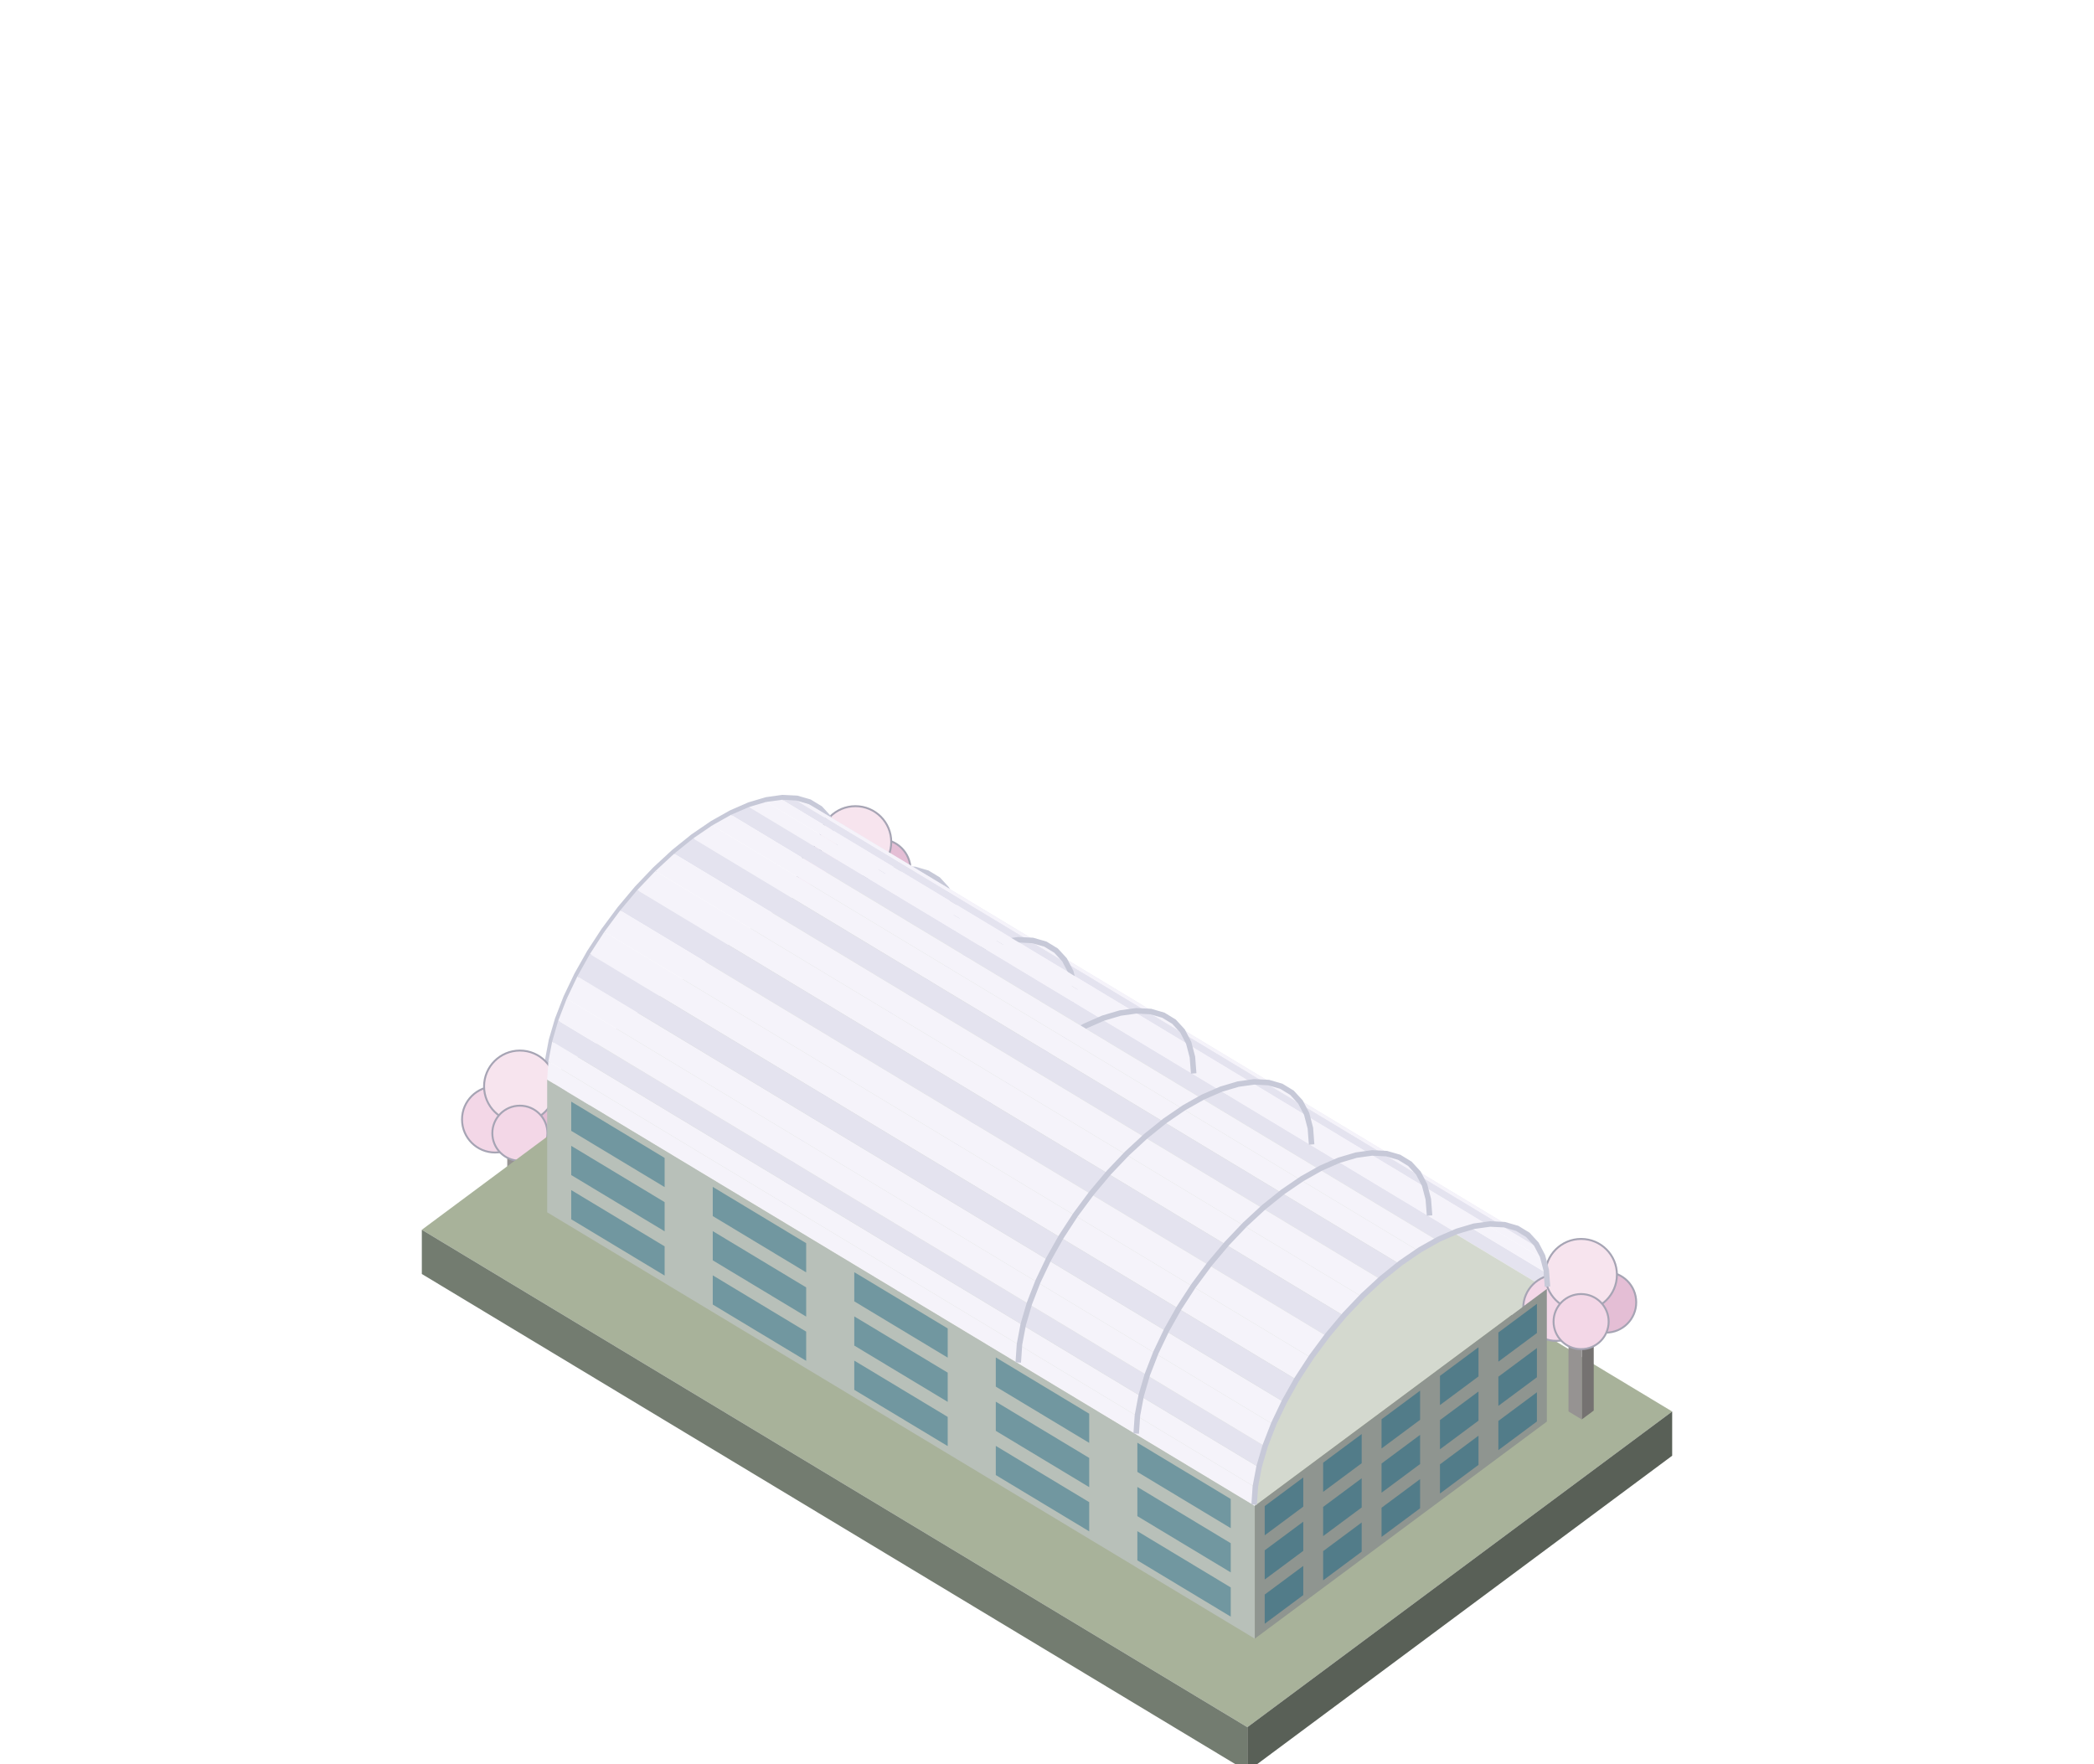
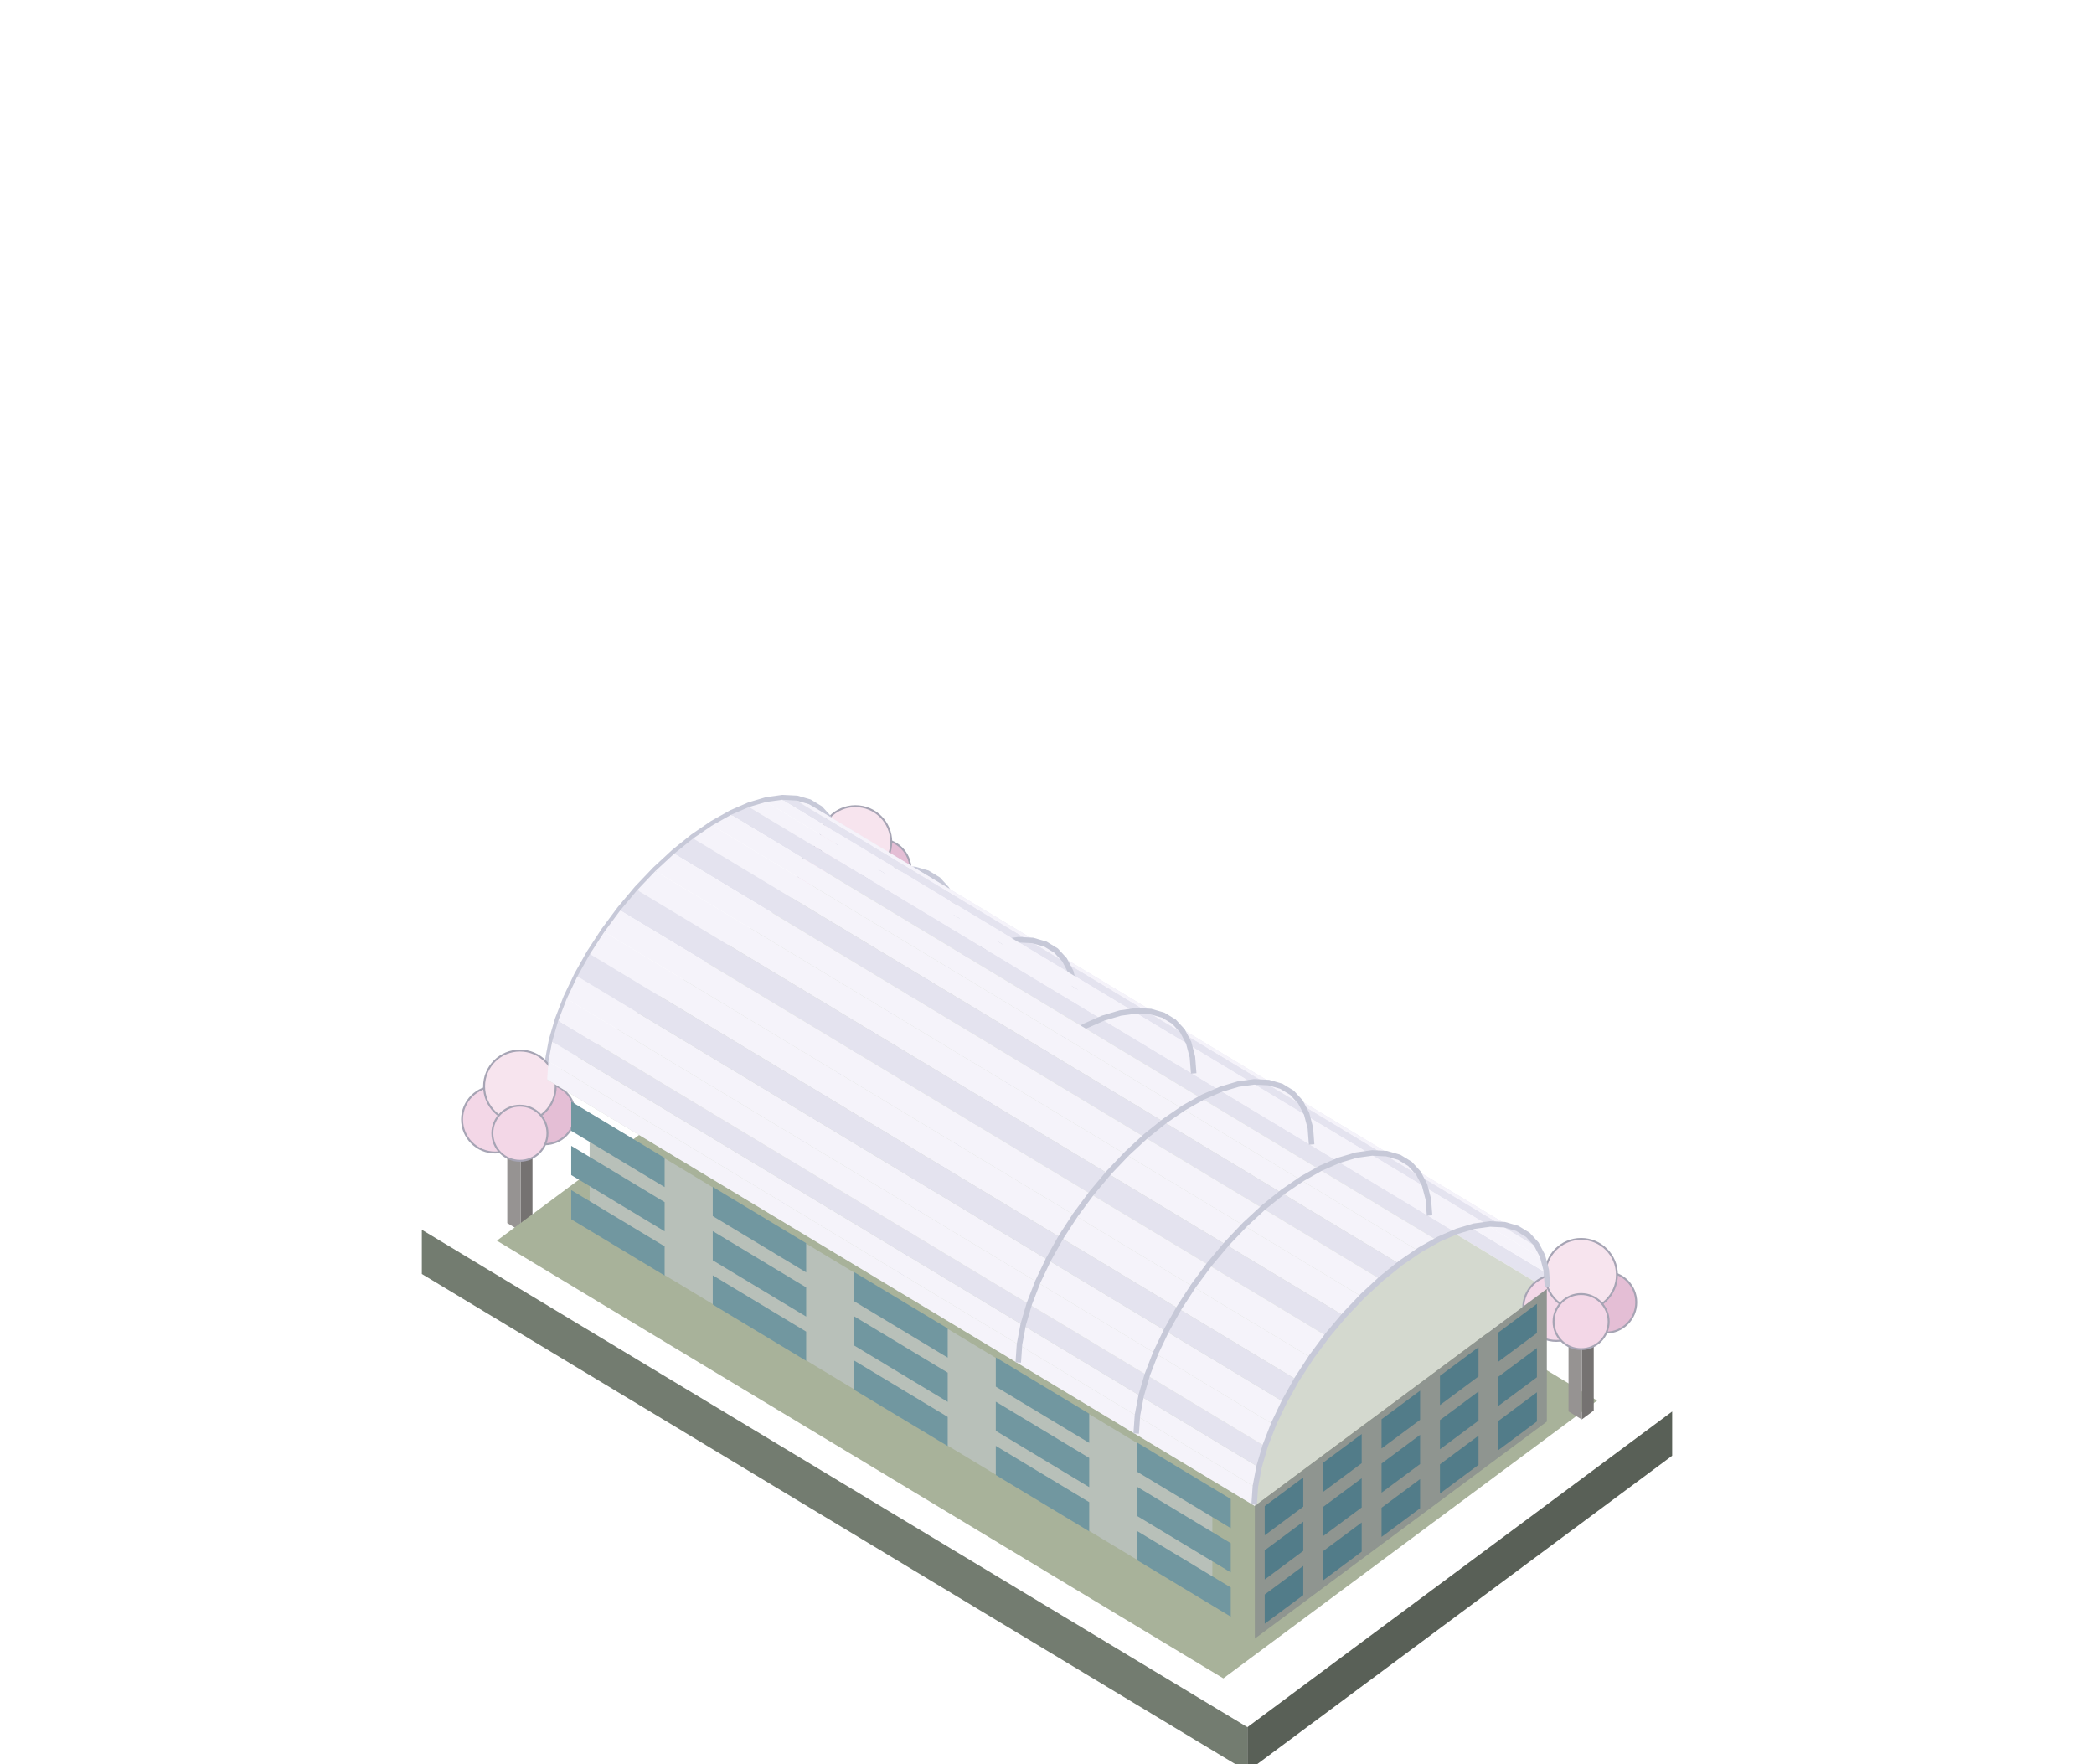
<svg xmlns="http://www.w3.org/2000/svg" width="760" height="640" viewBox="0 0 760 640">
  <polygon points="315.04,354.89 310.71,358.11 310.71,330.02 315.04,326.79" fill="#757271" stroke="none" stroke-width="0" stroke-linejoin="round" />
  <polygon points="310.71,358.11 305.89,355.21 305.89,327.12 310.71,330.02" fill="#969392" stroke="none" stroke-width="0" stroke-linejoin="round" />
  <polygon points="310.71,330.02 305.89,327.12 310.23,323.89 315.04,326.79" fill="#aaa0a1" stroke="none" stroke-width="0" stroke-linejoin="round" />
  <circle cx="301.47" cy="317.59" r="12" fill="#f3d7e7" stroke="#a6a4b4" stroke-width=".7" />
  <circle cx="319.47" cy="315.59" r="11" fill="#e4bed5" stroke="#a6a4b4" stroke-width=".7" />
  <circle cx="310.47" cy="305.59" r="13" fill="#f7e4ee" stroke="#a6a4b4" stroke-width=".7" />
  <circle cx="310.47" cy="322.59" r="10" fill="#f3d7e7" stroke="#a6a4b4" stroke-width=".7" />
  <polygon points="193.26,443.59 188.93,446.81 188.93,418.72 193.26,415.50" fill="#757271" stroke="none" stroke-width="0" stroke-linejoin="round" />
  <polygon points="188.93,446.81 184.11,443.91 184.11,415.82 188.93,418.72" fill="#969392" stroke="none" stroke-width="0" stroke-linejoin="round" />
  <polygon points="188.93,418.72 184.11,415.82 188.45,412.59 193.26,415.50" fill="#aaa0a1" stroke="none" stroke-width="0" stroke-linejoin="round" />
  <polyline points="304.82,312.22 304.37,306.27 303.01,301.10 300.77,296.80 297.69,293.44 293.82,291.08 289.23,289.75 283.99,289.49 278.20,290.30 271.96,292.15 265.36,295.03 258.53,298.87 251.58,303.62 244.64,309.20 237.81,315.51 231.21,322.43 224.97,329.86 219.18,337.66 213.94,345.70 209.35,353.85 205.48,361.96 202.40,369.90 200.16,377.53 198.80,384.72 198.35,391.34" fill="none" stroke="#c7c9d8" stroke-width="2" />
  <circle cx="179.69" cy="406.29" r="12" fill="#f3d7e7" stroke="#a6a4b4" stroke-width=".7" />
  <circle cx="197.69" cy="404.29" r="11" fill="#e4bed5" stroke="#a6a4b4" stroke-width=".7" />
  <circle cx="188.69" cy="394.29" r="13" fill="#f7e4ee" stroke="#a6a4b4" stroke-width=".7" />
  <circle cx="188.69" cy="411.29" r="10" fill="#f3d7e7" stroke="#a6a4b4" stroke-width=".7" />
-   <polygon points="452.73,626.86 153.10,446.33 307.27,331.76 606.90,512.29" fill="#a8b29a" stroke="none" stroke-width="0" stroke-linejoin="round" />
+   <polygon points="444.00,609.15 180.33,450.29 316.00,349.47 579.67,508.33" fill="#a8b29a" stroke="none" stroke-width="0" stroke-linejoin="round" />
  <polygon points="561.41,467.80 560.96,461.86 304.13,307.12 304.58,313.07" fill="#e4e3ef" stroke="none" stroke-width="0" stroke-linejoin="round" />
  <polygon points="560.96,461.86 559.60,456.68 302.77,301.94 304.13,307.12" fill="#f5f3fa" stroke="none" stroke-width="0" stroke-linejoin="round" />
  <polygon points="559.60,456.68 557.38,452.37 300.55,297.64 302.77,301.94" fill="#f5f3fa" stroke="none" stroke-width="0" stroke-linejoin="round" />
  <polyline points="347.63,338.01 347.17,332.06 345.81,326.89 343.57,322.59 340.49,319.23 336.62,316.87 332.03,315.54 326.80,315.28 321.01,316.09 314.76,317.94 308.17,320.82 301.34,324.66 294.39,329.41 287.44,334.99 280.61,341.29 274.02,348.22 267.77,355.65 261.98,363.45 256.75,371.49 252.15,379.64 248.29,387.75 245.21,395.69 242.97,403.32 241.61,410.51 241.15,417.13" fill="none" stroke="#c7c9d8" stroke-width="2" />
  <polygon points="557.38,452.37 554.31,449.00 297.48,294.26 300.55,297.64" fill="#e4e3ef" stroke="none" stroke-width="0" stroke-linejoin="round" />
  <polygon points="554.31,449.00 550.46,446.63 293.63,291.89 297.48,294.26" fill="#f5f3fa" stroke="none" stroke-width="0" stroke-linejoin="round" />
  <polygon points="550.46,446.63 545.89,445.29 289.06,290.55 293.63,291.89" fill="#f5f3fa" stroke="none" stroke-width="0" stroke-linejoin="round" />
  <polygon points="455.42,546.57 198.59,391.83 304.58,313.07 561.41,467.80" fill="#d4d9cf" stroke="none" stroke-width="0" stroke-linejoin="round" />
  <polygon points="545.89,445.29 540.68,445.01 283.85,290.27 289.06,290.55" fill="#e4e3ef" stroke="none" stroke-width="0" stroke-linejoin="round" />
  <polyline points="390.43,363.80 389.98,357.85 388.62,352.68 386.38,348.38 383.30,345.02 379.43,342.66 374.84,341.33 369.60,341.07 363.81,341.87 357.57,343.73 350.97,346.61 344.14,350.45 337.19,355.20 330.25,360.78 323.42,367.08 316.82,374.01 310.58,381.44 304.79,389.24 299.55,397.28 294.96,405.43 291.09,413.54 288.01,421.48 285.77,429.11 284.41,436.30 283.96,442.92" fill="none" stroke="#c7c9d8" stroke-width="2" />
  <polygon points="578.43,511.95 574.09,515.17 574.09,487.08 578.43,483.86" fill="#757271" stroke="none" stroke-width="0" stroke-linejoin="round" />
  <polygon points="574.09,515.17 569.28,512.27 569.28,484.18 574.09,487.08" fill="#969392" stroke="none" stroke-width="0" stroke-linejoin="round" />
  <polygon points="540.68,445.01 534.91,445.79 278.08,291.05 283.85,290.27" fill="#f5f3fa" stroke="none" stroke-width="0" stroke-linejoin="round" />
  <polygon points="452.73,642.91 153.10,462.38 153.10,446.33 452.73,626.86" fill="#737c70" stroke="none" stroke-width="0" stroke-linejoin="round" />
  <polygon points="534.91,445.79 528.70,447.63 271.86,292.89 278.08,291.05" fill="#f5f3fa" stroke="none" stroke-width="0" stroke-linejoin="round" />
  <polygon points="574.09,487.08 569.28,484.18 573.61,480.96 578.43,483.86" fill="#aaa0a1" stroke="none" stroke-width="0" stroke-linejoin="round" />
-   <polygon points="455.42,594.73 198.59,439.99 198.59,391.83 455.42,546.57" fill="#b8c0b9" stroke="none" stroke-width="0" stroke-linejoin="round" />
+   <polygon points="440.01,582.56 214.00,446.38 214.00,404.00 440.01,540.18" fill="#b8c0b9" stroke="none" stroke-width="0" stroke-linejoin="round" />
  <polygon points="446.69,586.74 412.79,566.31 412.79,555.72 446.69,576.14" fill="#7197a0" stroke="none" stroke-width="0" stroke-linejoin="round" />
  <polygon points="395.32,555.79 361.42,535.36 361.42,524.77 395.32,545.19" fill="#7197a0" stroke="none" stroke-width="0" stroke-linejoin="round" />
  <polygon points="343.96,524.84 310.05,504.42 310.05,493.82 343.96,514.25" fill="#7197a0" stroke="none" stroke-width="0" stroke-linejoin="round" />
  <polygon points="292.59,493.89 258.69,473.47 258.69,462.87 292.59,483.30" fill="#7197a0" stroke="none" stroke-width="0" stroke-linejoin="round" />
  <polygon points="241.22,462.95 207.32,442.52 207.32,431.93 241.22,452.35" fill="#7197a0" stroke="none" stroke-width="0" stroke-linejoin="round" />
  <polygon points="446.69,570.68 412.79,550.26 412.79,539.66 446.69,560.09" fill="#7197a0" stroke="none" stroke-width="0" stroke-linejoin="round" />
  <polygon points="395.32,539.74 361.42,519.31 361.42,508.72 395.32,529.14" fill="#7197a0" stroke="none" stroke-width="0" stroke-linejoin="round" />
  <polygon points="343.96,508.79 310.05,488.36 310.05,477.77 343.96,498.19" fill="#7197a0" stroke="none" stroke-width="0" stroke-linejoin="round" />
  <polygon points="292.59,477.84 258.69,457.42 258.69,446.82 292.59,467.25" fill="#7197a0" stroke="none" stroke-width="0" stroke-linejoin="round" />
  <polygon points="241.22,446.89 207.32,426.47 207.32,415.87 241.22,436.30" fill="#7197a0" stroke="none" stroke-width="0" stroke-linejoin="round" />
  <polygon points="446.69,554.63 412.79,534.21 412.79,523.61 446.69,544.04" fill="#7197a0" stroke="none" stroke-width="0" stroke-linejoin="round" />
  <polygon points="395.32,523.68 361.42,503.26 361.42,492.66 395.32,513.09" fill="#7197a0" stroke="none" stroke-width="0" stroke-linejoin="round" />
  <polygon points="343.96,492.74 310.05,472.31 310.05,461.72 343.96,482.14" fill="#7197a0" stroke="none" stroke-width="0" stroke-linejoin="round" />
  <polygon points="292.59,461.79 258.69,441.36 258.69,430.77 292.59,451.20" fill="#7197a0" stroke="none" stroke-width="0" stroke-linejoin="round" />
  <polygon points="241.22,430.84 207.32,410.42 207.32,399.82 241.22,420.25" fill="#7197a0" stroke="none" stroke-width="0" stroke-linejoin="round" />
  <polygon points="528.70,447.63 522.13,450.48 265.30,295.74 271.86,292.89" fill="#e4e3ef" stroke="none" stroke-width="0" stroke-linejoin="round" />
  <circle cx="564.85" cy="474.66" r="12" fill="#f3d7e7" stroke="#a6a4b4" stroke-width=".7" />
  <circle cx="582.85" cy="472.66" r="11" fill="#e4bed5" stroke="#a6a4b4" stroke-width=".7" />
  <circle cx="573.85" cy="462.66" r="13" fill="#f7e4ee" stroke="#a6a4b4" stroke-width=".7" />
  <circle cx="573.85" cy="479.66" r="10" fill="#f3d7e7" stroke="#a6a4b4" stroke-width=".7" />
  <polyline points="433.24,389.59 432.78,383.64 431.42,378.47 429.18,374.17 426.10,370.81 422.23,368.45 417.64,367.12 412.41,366.86 406.62,367.66 400.37,369.52 393.78,372.40 386.95,376.24 380.00,380.99 373.05,386.57 366.22,392.87 359.63,399.80 353.38,407.23 347.59,415.03 342.36,423.07 337.77,431.22 333.90,439.33 330.82,447.27 328.58,454.90 327.22,462.09 326.76,468.71" fill="none" stroke="#c7c9d8" stroke-width="2" />
  <polygon points="522.13,450.48 515.33,454.30 258.50,299.57 265.30,295.74" fill="#f5f3fa" stroke="none" stroke-width="0" stroke-linejoin="round" />
  <polygon points="515.33,454.30 508.42,459.03 251.58,304.29 258.50,299.57" fill="#f5f3fa" stroke="none" stroke-width="0" stroke-linejoin="round" />
  <polygon points="508.42,459.03 501.50,464.58 244.67,309.85 251.58,304.29" fill="#e4e3ef" stroke="none" stroke-width="0" stroke-linejoin="round" />
  <polygon points="455.87,539.95 455.42,546.57 198.59,391.83 199.04,385.21" fill="#f5f3fa" stroke="none" stroke-width="0" stroke-linejoin="round" />
  <polygon points="606.90,528.34 452.73,642.91 452.73,626.86 606.90,512.29" fill="#596057" stroke="none" stroke-width="0" stroke-linejoin="round" />
  <polygon points="501.50,464.58 494.70,470.87 237.87,316.13 244.67,309.85" fill="#f5f3fa" stroke="none" stroke-width="0" stroke-linejoin="round" />
  <polygon points="457.23,532.76 455.87,539.95 199.04,385.21 200.40,378.03" fill="#f5f3fa" stroke="none" stroke-width="0" stroke-linejoin="round" />
  <polygon points="494.70,470.87 488.14,477.77 231.30,323.03 237.87,316.13" fill="#f5f3fa" stroke="none" stroke-width="0" stroke-linejoin="round" />
  <polygon points="459.45,525.14 457.23,532.76 200.40,378.03 202.62,370.41" fill="#e4e3ef" stroke="none" stroke-width="0" stroke-linejoin="round" />
  <polygon points="488.14,477.77 481.92,485.17 225.09,330.44 231.30,323.03" fill="#e4e3ef" stroke="none" stroke-width="0" stroke-linejoin="round" />
  <polygon points="462.52,517.22 459.45,525.14 202.62,370.41 205.69,362.48" fill="#f5f3fa" stroke="none" stroke-width="0" stroke-linejoin="round" />
  <polygon points="481.92,485.17 476.15,492.96 219.32,338.22 225.09,330.44" fill="#f5f3fa" stroke="none" stroke-width="0" stroke-linejoin="round" />
  <polygon points="466.37,509.12 462.52,517.22 205.69,362.48 209.54,354.38" fill="#f5f3fa" stroke="none" stroke-width="0" stroke-linejoin="round" />
  <polygon points="476.15,492.96 470.94,500.98 214.11,346.25 219.32,338.22" fill="#f5f3fa" stroke="none" stroke-width="0" stroke-linejoin="round" />
  <polygon points="470.94,500.98 466.37,509.12 209.54,354.38 214.11,346.25" fill="#e4e3ef" stroke="none" stroke-width="0" stroke-linejoin="round" />
  <polyline points="476.04,415.38 475.59,409.43 474.23,404.26 471.99,399.96 468.91,396.60 465.04,394.24 460.45,392.91 455.21,392.65 449.42,393.45 443.18,395.31 436.58,398.18 429.75,402.03 422.81,406.78 415.86,412.36 409.03,418.66 402.43,425.59 396.19,433.02 390.40,440.82 385.16,448.86 380.57,457.01 376.70,465.12 373.62,473.06 371.38,480.69 370.02,487.88 369.57,494.50" fill="none" stroke="#c7c9d8" stroke-width="2" />
  <polygon points="561.41,515.96 455.42,594.73 455.42,546.57 561.41,467.80" fill="#8f9590" stroke="none" stroke-width="0" stroke-linejoin="round" />
  <polygon points="557.81,515.91 543.82,526.31 543.82,515.71 557.81,505.31" fill="#527c89" stroke="none" stroke-width="0" stroke-linejoin="round" />
  <polygon points="536.61,531.66 522.62,542.06 522.62,531.47 536.61,521.07" fill="#527c89" stroke="none" stroke-width="0" stroke-linejoin="round" />
  <polygon points="515.41,547.42 501.42,557.81 501.42,547.22 515.41,536.82" fill="#527c89" stroke="none" stroke-width="0" stroke-linejoin="round" />
  <polygon points="494.21,563.17 480.22,573.57 480.22,562.97 494.21,552.57" fill="#527c89" stroke="none" stroke-width="0" stroke-linejoin="round" />
  <polygon points="473.01,578.92 459.02,589.32 459.02,578.72 473.01,568.33" fill="#527c89" stroke="none" stroke-width="0" stroke-linejoin="round" />
  <polygon points="557.81,499.86 543.82,510.25 543.82,499.66 557.81,489.26" fill="#527c89" stroke="none" stroke-width="0" stroke-linejoin="round" />
  <polygon points="536.61,515.61 522.62,526.01 522.62,515.41 536.61,505.02" fill="#527c89" stroke="none" stroke-width="0" stroke-linejoin="round" />
  <polygon points="515.41,531.36 501.42,541.76 501.42,531.17 515.41,520.77" fill="#527c89" stroke="none" stroke-width="0" stroke-linejoin="round" />
  <polygon points="494.21,547.12 480.22,557.51 480.22,546.92 494.21,536.52" fill="#527c89" stroke="none" stroke-width="0" stroke-linejoin="round" />
  <polygon points="473.01,562.87 459.02,573.27 459.02,562.67 473.01,552.28" fill="#527c89" stroke="none" stroke-width="0" stroke-linejoin="round" />
  <polygon points="557.81,483.81 543.82,494.20 543.82,483.61 557.81,473.21" fill="#527c89" stroke="none" stroke-width="0" stroke-linejoin="round" />
  <polygon points="536.61,499.56 522.62,509.96 522.62,499.36 536.61,488.96" fill="#527c89" stroke="none" stroke-width="0" stroke-linejoin="round" />
  <polygon points="515.41,515.31 501.42,525.71 501.42,515.11 515.41,504.72" fill="#527c89" stroke="none" stroke-width="0" stroke-linejoin="round" />
  <polygon points="494.21,531.06 480.22,541.46 480.22,530.87 494.21,520.47" fill="#527c89" stroke="none" stroke-width="0" stroke-linejoin="round" />
  <polygon points="473.01,546.82 459.02,557.22 459.02,546.62 473.01,536.22" fill="#527c89" stroke="none" stroke-width="0" stroke-linejoin="round" />
  <polyline points="518.85,441.17 518.39,435.22 517.03,430.05 514.79,425.75 511.71,422.39 507.85,420.03 503.25,418.70 498.02,418.44 492.23,419.24 485.98,421.10 479.39,423.97 472.56,427.82 465.61,432.57 458.66,438.15 451.83,444.45 445.24,451.38 438.99,458.81 433.20,466.61 427.97,474.65 423.38,482.80 419.51,490.91 416.43,498.85 414.19,506.48 412.83,513.67 412.37,520.29" fill="none" stroke="#c7c9d8" stroke-width="2" />
  <polyline points="561.65,466.96 561.20,461.01 559.84,455.84 557.60,451.54 554.52,448.18 550.65,445.82 546.06,444.49 540.82,444.23 535.03,445.03 528.79,446.89 522.19,449.76 515.36,453.61 508.42,458.36 501.47,463.94 494.64,470.24 488.04,477.17 481.80,484.60 476.01,492.40 470.77,500.44 466.18,508.59 462.31,516.70 459.23,524.64 456.99,532.27 455.63,539.46 455.18,546.08" fill="none" stroke="#c7c9d8" stroke-width="2" />
</svg>
